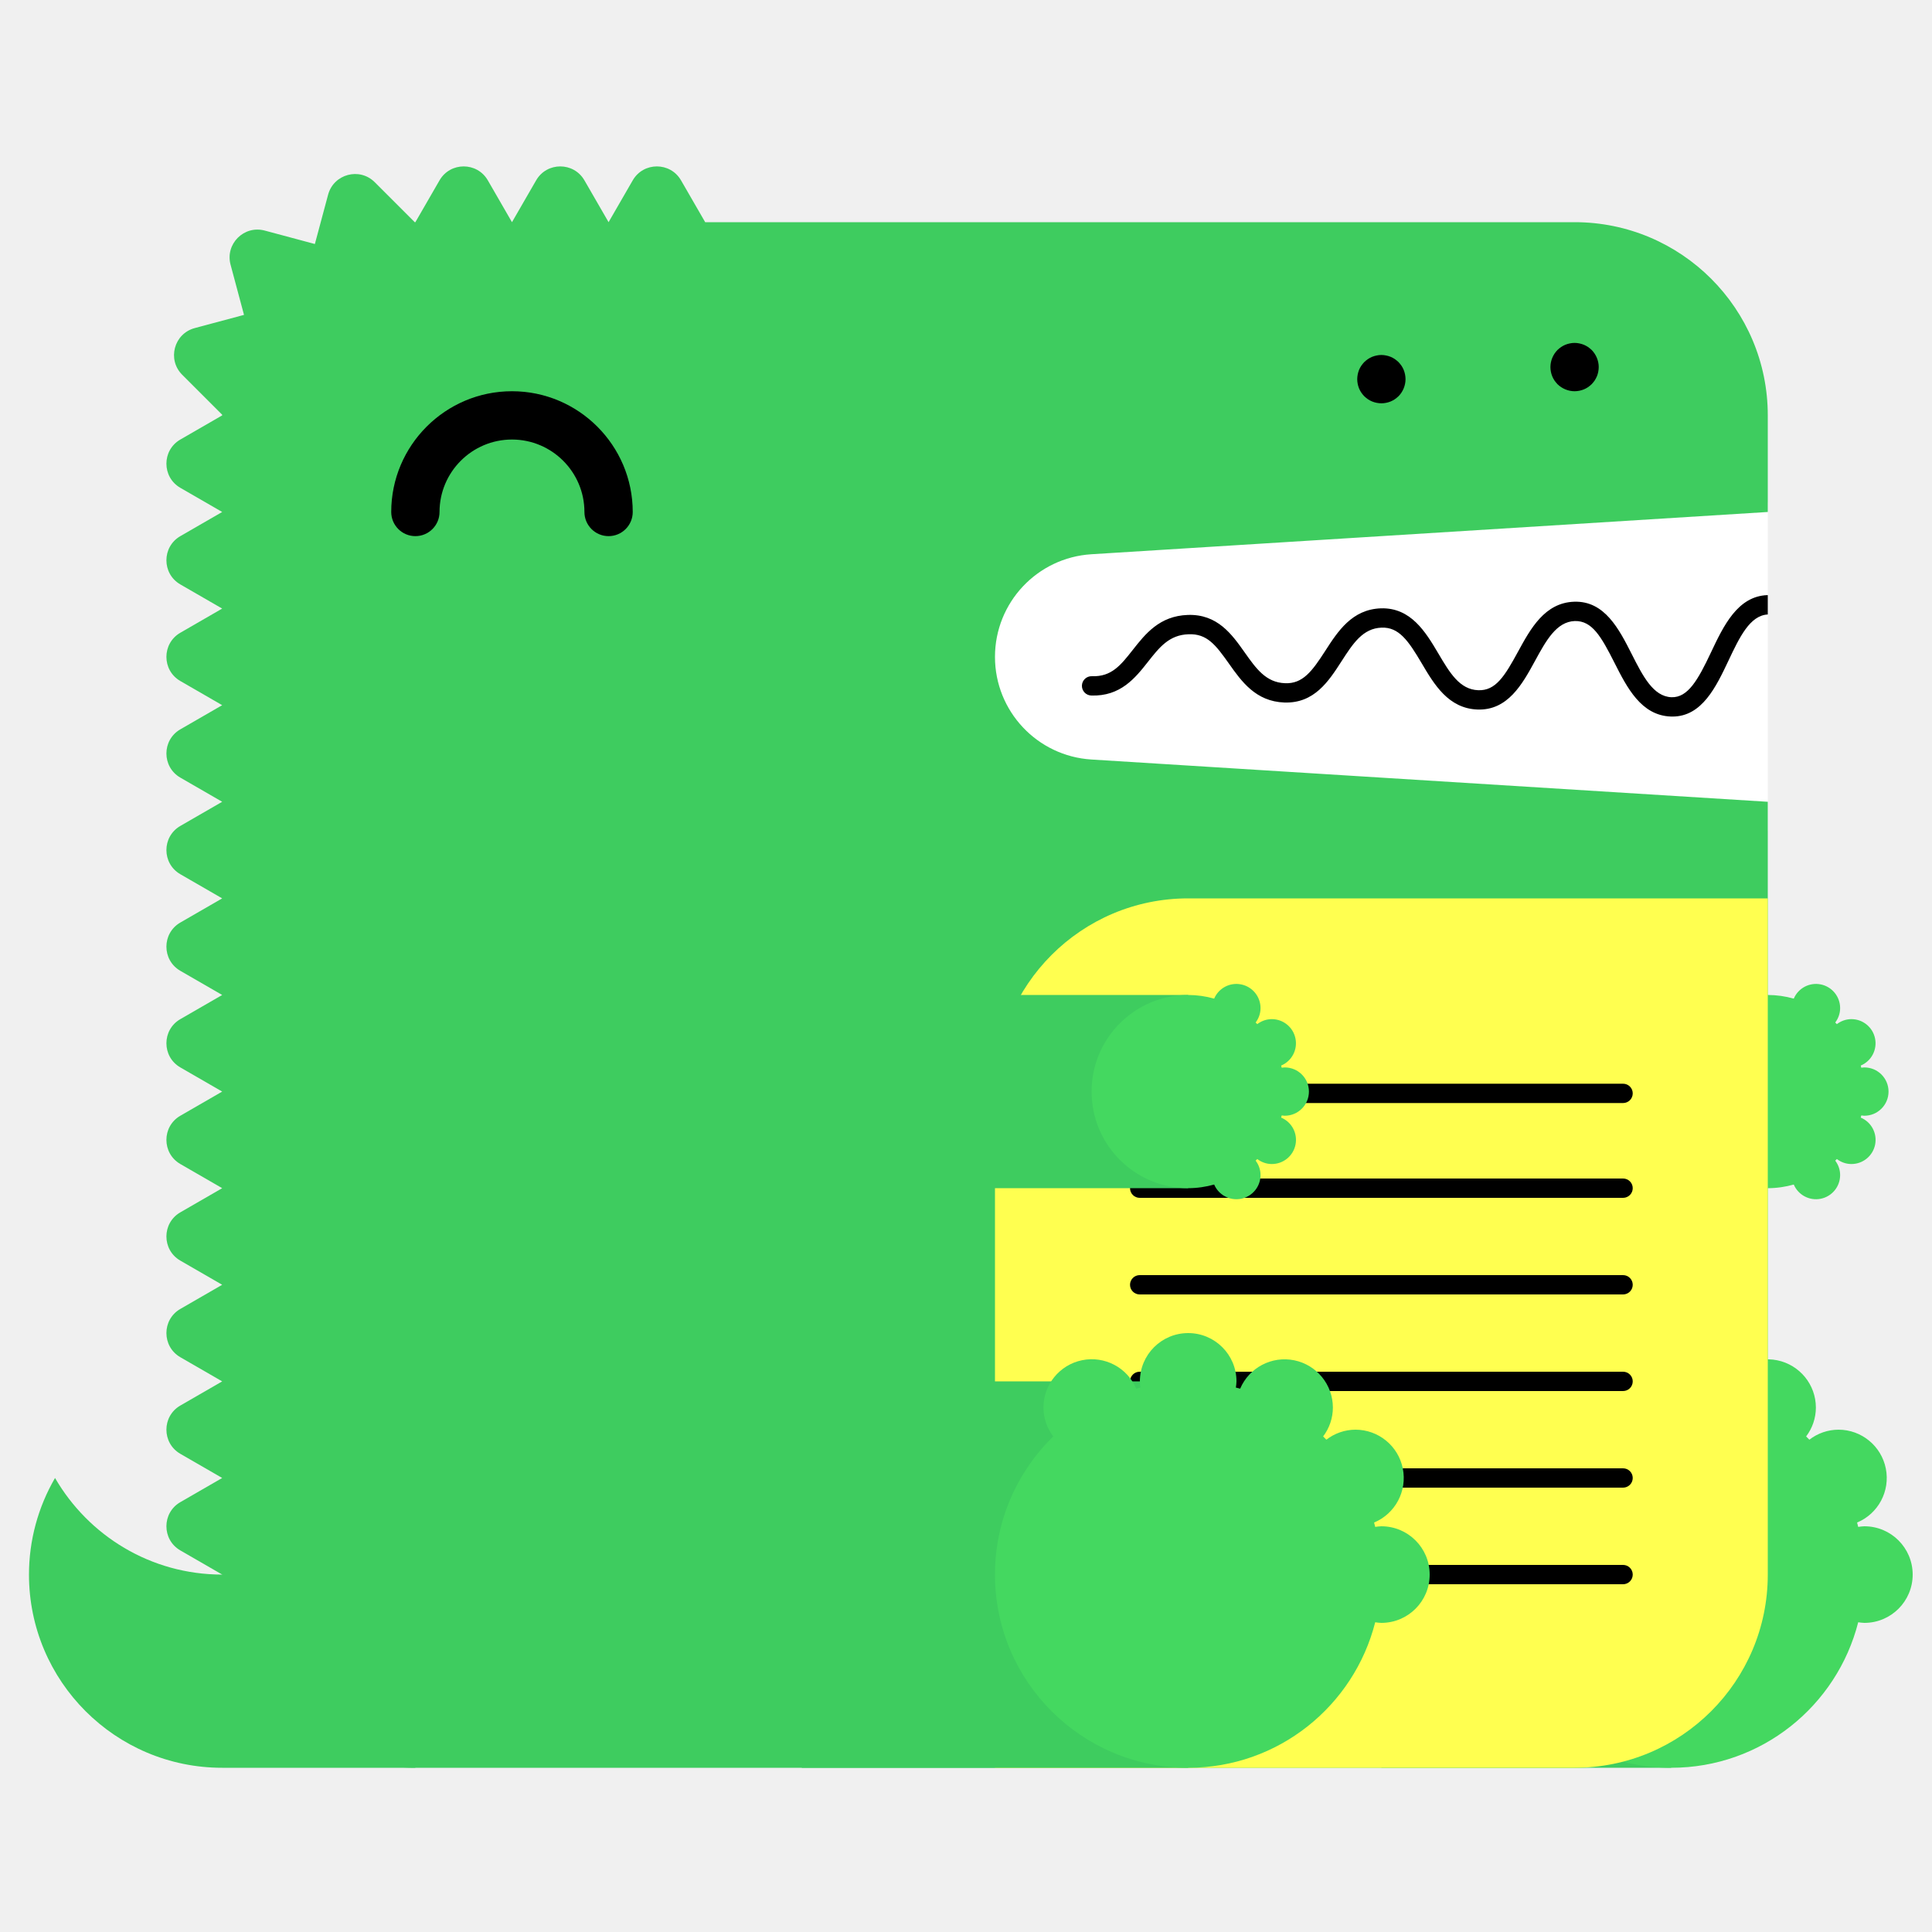
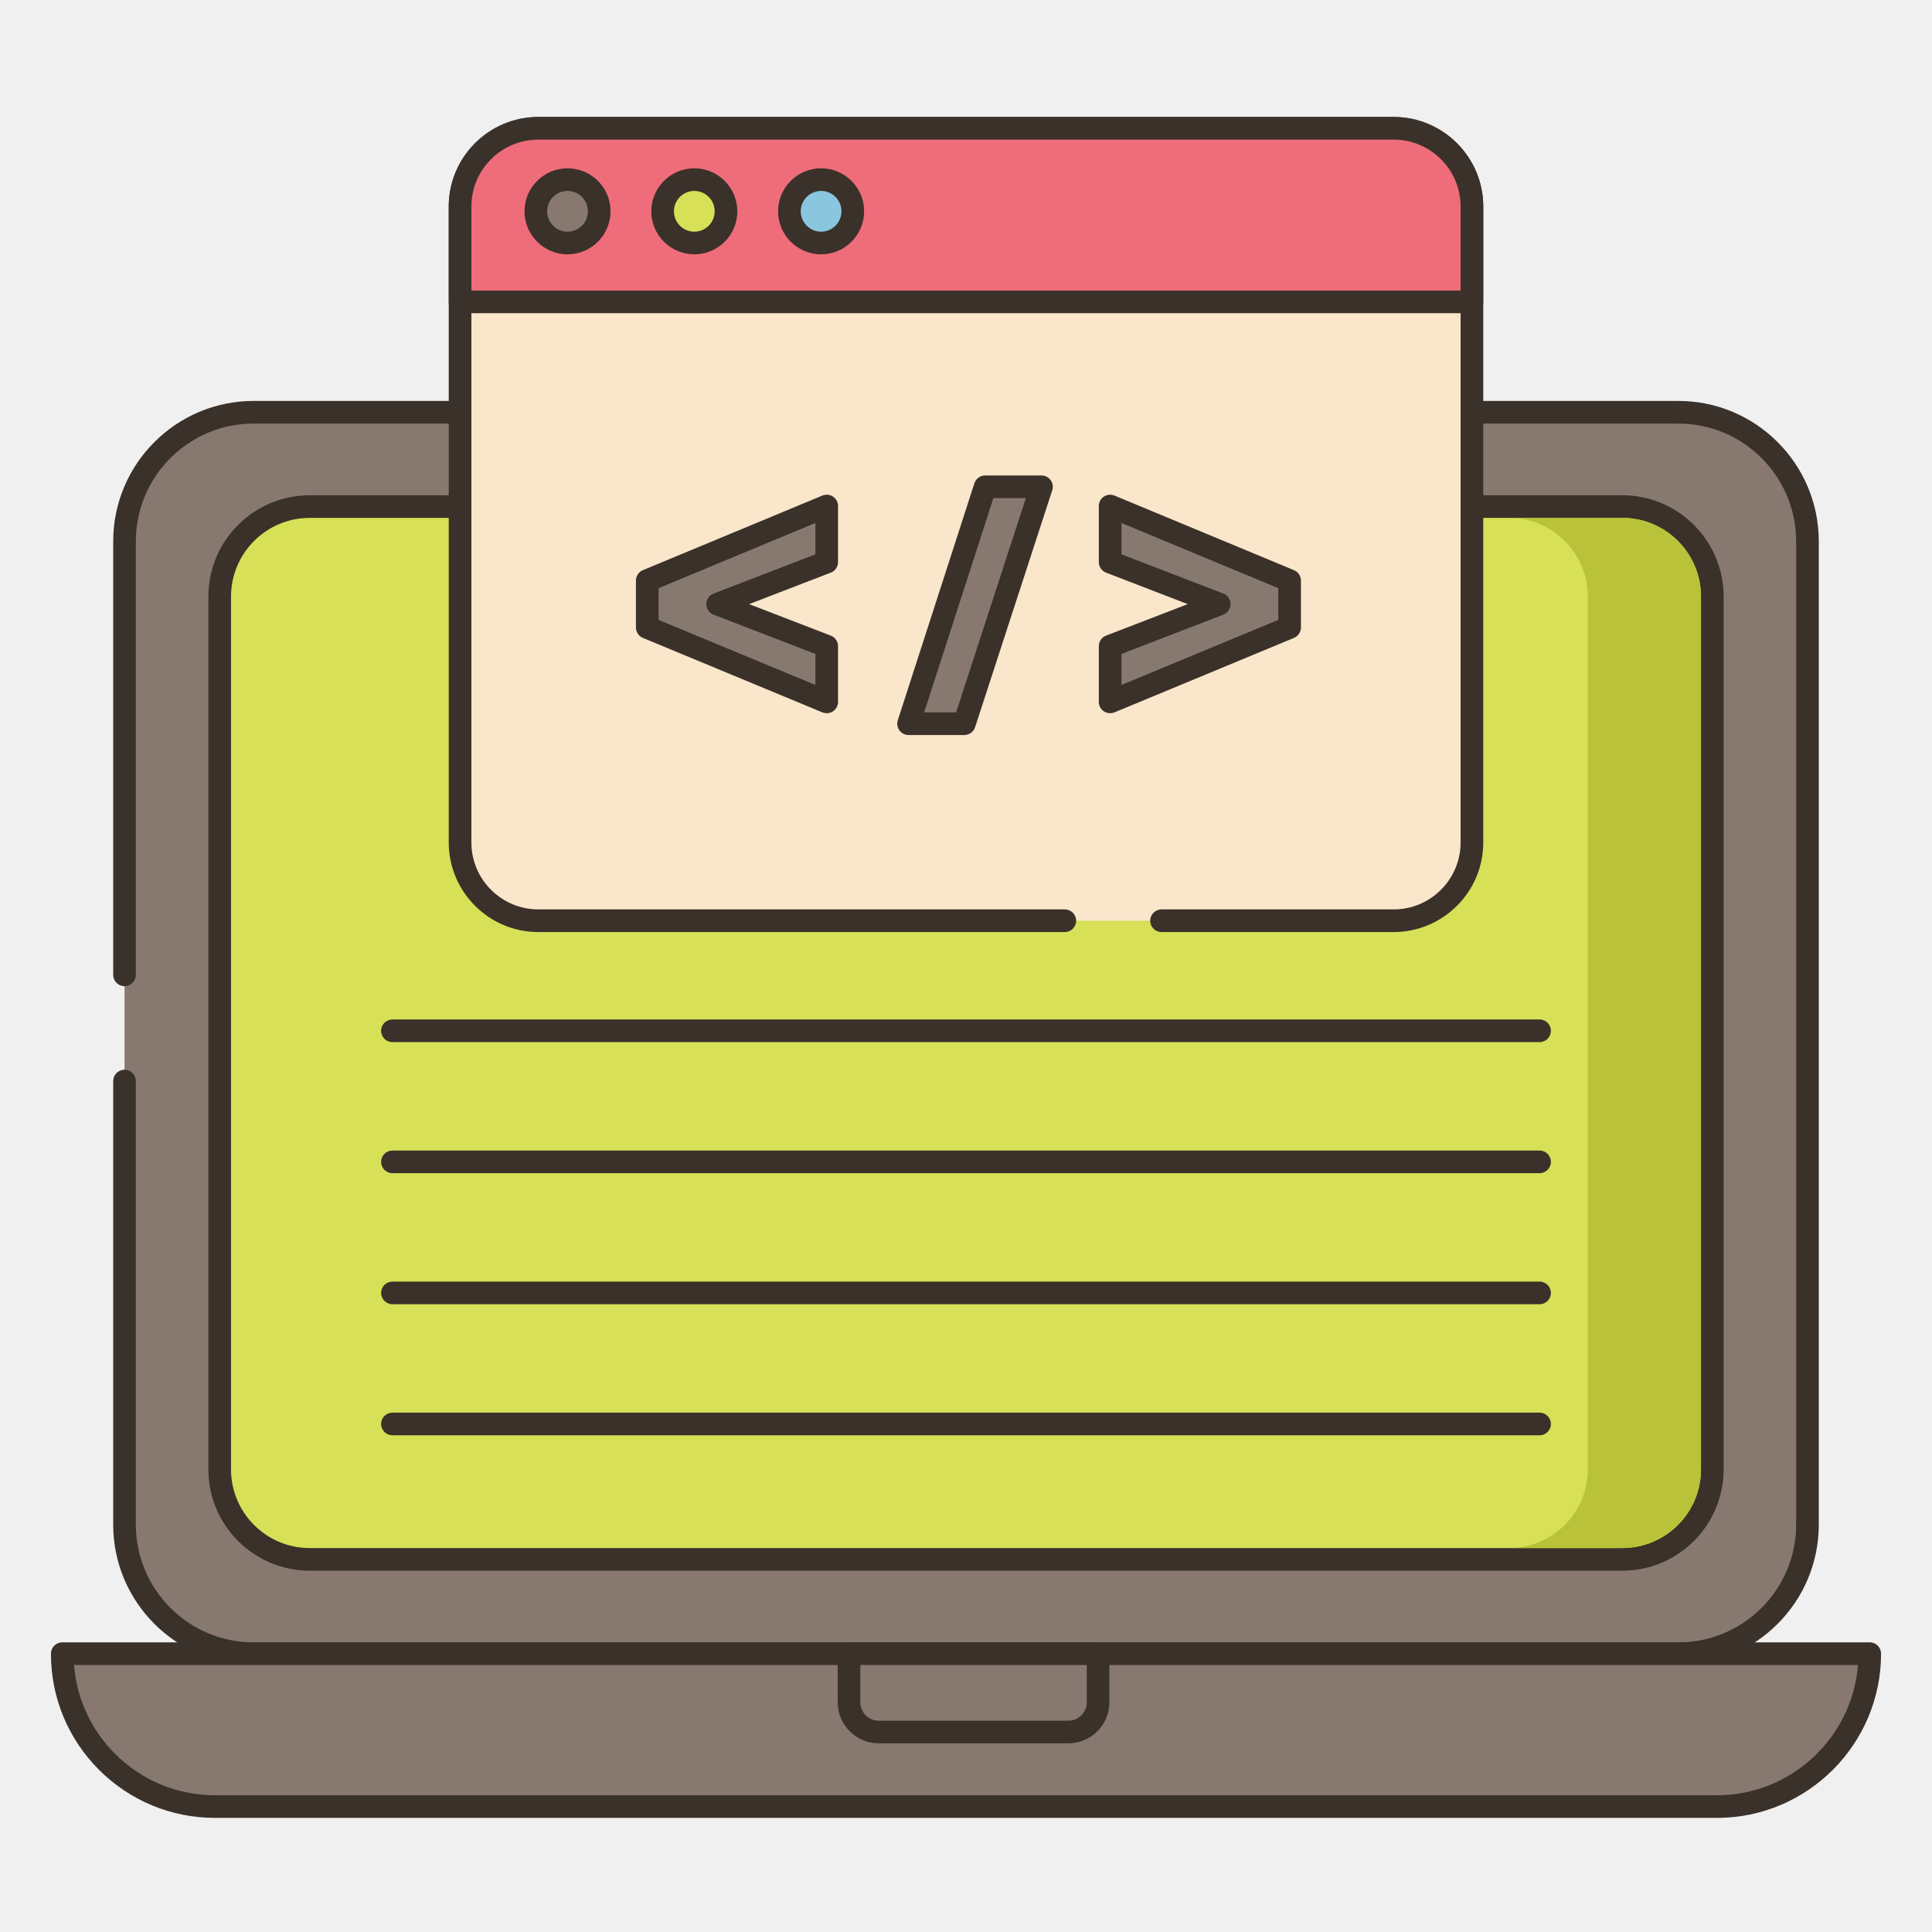
- <svg xmlns="http://www.w3.org/2000/svg" width="200" height="200" viewBox="0 0 200 200">
-   <g fill="none" fill-rule="evenodd">
-     <path fill="#FFF" d="M99 52h84v34H99z" />
-     <path d="M23 163c-7.398 0-13.843-4.027-17.303-10A19.886 19.886 0 0 0 3 163c0 11.046 8.954 20 20 20h20v-20H23z" fill="#3ECC5F" />
-     <path d="M112.98 57.376L183 53V43c0-11.046-8.954-20-20-20H73l-2.5-4.33c-1.112-1.925-3.889-1.925-5 0L63 23l-2.5-4.33c-1.111-1.925-3.889-1.925-5 0L53 23l-2.5-4.33c-1.111-1.925-3.889-1.925-5 0L43 23c-.022 0-.042.003-.065.003l-4.142-4.141c-1.57-1.571-4.252-.853-4.828 1.294l-1.369 5.104-5.192-1.392c-2.148-.575-4.111 1.389-3.535 3.536l1.39 5.193-5.102 1.367c-2.148.576-2.867 3.259-1.296 4.83l4.142 4.142c0 .021-.003.042-.003.064l-4.33 2.5c-1.925 1.111-1.925 3.889 0 5L23 53l-4.33 2.5c-1.925 1.111-1.925 3.889 0 5L23 63l-4.33 2.5c-1.925 1.111-1.925 3.889 0 5L23 73l-4.33 2.5c-1.925 1.111-1.925 3.889 0 5L23 83l-4.33 2.5c-1.925 1.111-1.925 3.889 0 5L23 93l-4.33 2.5c-1.925 1.111-1.925 3.889 0 5L23 103l-4.33 2.5c-1.925 1.111-1.925 3.889 0 5L23 113l-4.33 2.5c-1.925 1.111-1.925 3.889 0 5L23 123l-4.33 2.5c-1.925 1.111-1.925 3.889 0 5L23 133l-4.33 2.5c-1.925 1.111-1.925 3.889 0 5L23 143l-4.33 2.5c-1.925 1.111-1.925 3.889 0 5L23 153l-4.33 2.5c-1.925 1.111-1.925 3.889 0 5L23 163c0 11.046 8.954 20 20 20h120c11.046 0 20-8.954 20-20V83l-70.02-4.376A10.645 10.645 0 0 1 103 68c0-5.621 4.37-10.273 9.98-10.624" fill="#3ECC5F" />
-     <path fill="#3ECC5F" d="M143 183h30v-40h-30z" />
-     <path d="M193 158c-.219 0-.428.037-.639.064-.038-.15-.074-.301-.116-.451A5 5 0 0 0 190.32 148a4.96 4.96 0 0 0-3.016 1.036 26.531 26.531 0 0 0-.335-.336 4.955 4.955 0 0 0 1.011-2.987 5 5 0 0 0-9.599-1.959c-.148-.042-.297-.077-.445-.115.027-.211.064-.42.064-.639a5 5 0 0 0-5-5 5 5 0 0 0-5 5c0 .219.037.428.064.639-.148.038-.297.073-.445.115a4.998 4.998 0 0 0-9.599 1.959c0 1.125.384 2.151 1.011 2.987-3.717 3.632-6.031 8.693-6.031 14.3 0 11.046 8.954 20 20 20 9.339 0 17.16-6.41 19.361-15.064.211.027.42.064.639.064a5 5 0 0 0 5-5 5 5 0 0 0-5-5" fill="#44D860" />
-     <path fill="#3ECC5F" d="M153 123h30v-20h-30z" />
-     <path d="M193 115.5a2.5 2.5 0 1 0 0-5c-.109 0-.214.019-.319.032-.02-.075-.037-.15-.058-.225a2.501 2.501 0 0 0-.963-4.807c-.569 0-1.088.197-1.508.518a6.653 6.653 0 0 0-.168-.168c.314-.417.506-.931.506-1.494a2.5 2.5 0 0 0-4.8-.979A9.987 9.987 0 0 0 183 103c-5.522 0-10 4.478-10 10s4.478 10 10 10c.934 0 1.833-.138 2.69-.377a2.5 2.5 0 0 0 4.8-.979c0-.563-.192-1.077-.506-1.494.057-.055.113-.111.168-.168.42.321.939.518 1.508.518a2.5 2.5 0 0 0 .963-4.807c.021-.074.038-.15.058-.225.105.013.21.032.319.032" fill="#44D860" />
-     <path d="M63 55.5a2.5 2.5 0 0 1-2.5-2.5c0-4.136-3.364-7.5-7.5-7.5s-7.5 3.364-7.5 7.5a2.5 2.5 0 1 1-5 0c0-6.893 5.607-12.5 12.5-12.5S65.5 46.107 65.5 53a2.5 2.5 0 0 1-2.5 2.5" fill="#000" />
-     <path d="M103 183h60c11.046 0 20-8.954 20-20V93h-60c-11.046 0-20 8.954-20 20v70z" fill="#FFFF50" />
-     <path d="M168.02 124h-50.04a1 1 0 1 1 0-2h50.04a1 1 0 1 1 0 2m0 20h-50.04a1 1 0 1 1 0-2h50.04a1 1 0 1 1 0 2m0 20h-50.04a1 1 0 1 1 0-2h50.04a1 1 0 1 1 0 2m0-49.814h-50.04a1 1 0 1 1 0-2h50.04a1 1 0 1 1 0 2m0 19.814h-50.04a1 1 0 1 1 0-2h50.04a1 1 0 1 1 0 2m0 20h-50.04a1 1 0 1 1 0-2h50.04a1 1 0 1 1 0 2M183 61.611c-.012 0-.022-.006-.034-.005-3.09.105-4.552 3.196-5.842 5.923-1.346 2.85-2.387 4.703-4.093 4.647-1.889-.068-2.969-2.202-4.113-4.46-1.314-2.594-2.814-5.536-5.963-5.426-3.046.104-4.513 2.794-5.807 5.167-1.377 2.528-2.314 4.065-4.121 3.994-1.927-.07-2.951-1.805-4.136-3.813-1.321-2.236-2.848-4.75-5.936-4.664-2.994.103-4.465 2.385-5.763 4.4-1.373 2.13-2.335 3.428-4.165 3.351-1.973-.07-2.992-1.51-4.171-3.177-1.324-1.873-2.816-3.993-5.895-3.89-2.928.1-4.399 1.97-5.696 3.618-1.232 1.564-2.194 2.802-4.229 2.724a1 1 0 0 0-.072 2c3.017.101 4.545-1.8 5.872-3.487 1.177-1.496 2.193-2.787 4.193-2.855 1.926-.082 2.829 1.115 4.195 3.045 1.297 1.834 2.769 3.914 5.731 4.021 3.103.104 4.596-2.215 5.918-4.267 1.182-1.834 2.202-3.417 4.15-3.484 1.793-.067 2.769 1.35 4.145 3.681 1.297 2.197 2.766 4.686 5.787 4.796 3.125.108 4.634-2.62 5.949-5.035 1.139-2.088 2.214-4.06 4.119-4.126 1.793-.042 2.728 1.595 4.111 4.33 1.292 2.553 2.757 5.445 5.825 5.556l.169.003c3.064 0 4.518-3.075 5.805-5.794 1.139-2.41 2.217-4.68 4.067-4.773v-2z" fill="#000" />
-     <path fill="#3ECC5F" d="M83 183h40v-40H83z" />
-     <path d="M143 158c-.219 0-.428.037-.639.064-.038-.15-.074-.301-.116-.451A5 5 0 0 0 140.32 148a4.96 4.96 0 0 0-3.016 1.036 26.531 26.531 0 0 0-.335-.336 4.955 4.955 0 0 0 1.011-2.987 5 5 0 0 0-9.599-1.959c-.148-.042-.297-.077-.445-.115.027-.211.064-.42.064-.639a5 5 0 0 0-5-5 5 5 0 0 0-5 5c0 .219.037.428.064.639-.148.038-.297.073-.445.115a4.998 4.998 0 0 0-9.599 1.959c0 1.125.384 2.151 1.011 2.987-3.717 3.632-6.031 8.693-6.031 14.3 0 11.046 8.954 20 20 20 9.339 0 17.16-6.41 19.361-15.064.211.027.42.064.639.064a5 5 0 0 0 5-5 5 5 0 0 0-5-5" fill="#44D860" />
-     <path fill="#3ECC5F" d="M83 123h40v-20H83z" />
-     <path d="M133 115.5a2.5 2.5 0 1 0 0-5c-.109 0-.214.019-.319.032-.02-.075-.037-.15-.058-.225a2.501 2.501 0 0 0-.963-4.807c-.569 0-1.088.197-1.508.518a6.653 6.653 0 0 0-.168-.168c.314-.417.506-.931.506-1.494a2.5 2.5 0 0 0-4.8-.979A9.987 9.987 0 0 0 123 103c-5.522 0-10 4.478-10 10s4.478 10 10 10c.934 0 1.833-.138 2.69-.377a2.5 2.5 0 0 0 4.8-.979c0-.563-.192-1.077-.506-1.494.057-.055.113-.111.168-.168.42.321.939.518 1.508.518a2.5 2.5 0 0 0 .963-4.807c.021-.074.038-.15.058-.225.105.013.21.032.319.032" fill="#44D860" />
-     <path d="M143 41.75c-.16 0-.33-.02-.49-.05a2.52 2.52 0 0 1-.47-.14c-.15-.06-.29-.14-.431-.23-.13-.09-.259-.2-.38-.31-.109-.12-.219-.24-.309-.38s-.17-.28-.231-.43a2.619 2.619 0 0 1-.189-.96c0-.16.02-.33.05-.49.03-.16.08-.31.139-.47.061-.15.141-.29.231-.43.09-.13.2-.26.309-.38.121-.11.25-.22.38-.31.141-.09.281-.17.431-.23.149-.06.31-.11.47-.14.32-.07.65-.07.98 0 .159.03.32.08.47.14.149.06.29.14.43.23.13.09.259.2.38.31.11.12.22.25.31.38.09.14.17.28.23.43.06.16.11.31.14.47.029.16.05.33.05.49 0 .66-.271 1.31-.73 1.77-.121.11-.25.22-.38.31-.14.09-.281.17-.43.23a2.565 2.565 0 0 1-.96.19m20-1.25c-.66 0-1.3-.27-1.771-.73a3.802 3.802 0 0 1-.309-.38c-.09-.14-.17-.28-.231-.43a2.619 2.619 0 0 1-.189-.96c0-.66.27-1.3.729-1.77.121-.11.25-.22.38-.31.141-.09.281-.17.431-.23.149-.06.31-.11.47-.14.32-.07.66-.07.98 0 .159.03.32.08.47.14.149.06.29.14.43.23.13.09.259.2.38.31.459.47.73 1.11.73 1.77 0 .16-.021.33-.05.49-.03.16-.08.32-.14.47-.07.15-.14.29-.23.43-.09.13-.2.26-.31.38-.121.11-.25.22-.38.31-.14.09-.281.17-.43.23a2.565 2.565 0 0 1-.96.19" fill="#000" />
+ <svg xmlns="http://www.w3.org/2000/svg" version="1.1" x="0px" y="0px" viewBox="0 0 256 256" style="enable-background:new 0 0 256 256;" xml:space="preserve">
+   <style type="text/css">
+ 	.st0{display:none;}
+ 	.st1{display:inline;}
+ 	.st2{fill:none;stroke:#6B1D1D;stroke-width:0.5;stroke-miterlimit:10;}
+ 	.st3{fill:#3A312A;}
+ 	.st4{fill:#87796F;}
+ 	.st5{fill:#D5DE58;}
+ 	.st6{fill:#695B51;}
+ 	.st7{fill:#FCE8CB;}
+ 	.st8{fill:#F16C7A;}
+ 	.st9{fill:#8AC6DD;}
+ 	.st10{fill:#DECAAD;}
+ 	.st11{fill:#D6DF58;}
+ 	.st12{fill-rule:evenodd;clip-rule:evenodd;fill:#FCE8CB;}
+ 	.st13{fill:#F5978A;}
+ 	.st14{fill:#D7E057;}
+ 	.st15{fill-rule:evenodd;clip-rule:evenodd;fill:#87796F;}
+ 	.st16{fill:#6CA8BF;}
+ 	.st17{fill:#B9C239;}
+ 	.st18{fill:#D34E5C;}
+ 	.st19{fill:#FAE6CA;}
+ 	.st20{fill:#F8E4C8;}
+ 	.st21{fill:#8AC5DC;}
+ 	.st22{fill:#EF6D7A;}
+ 	.st23{fill:#EB6E7A;}
+ 	.st24{fill:#89C4DB;}
+ 	.st25{fill-rule:evenodd;clip-rule:evenodd;fill:#F16C7A;}
+ 	.st26{fill:#F7E3C7;}
+ 	.st27{fill:#F6E2C6;}
+ 	.st28{fill:#ED6E7A;}
+ 	.st29{fill:#8AC3DA;}
+ 	.st30{fill:#D5DC57;}
+ 	.st31{fill-rule:evenodd;clip-rule:evenodd;fill:#D7E057;}
+ 	.st32{fill-rule:evenodd;clip-rule:evenodd;fill:#F8E4C8;}
+ 	.st33{fill:#D4DB56;}
+ 	.st34{fill:#F59689;}
+ 	.st35{fill:#DDC9AC;}
+ 	.st36{fill:#D24E5C;}
+ 	.st37{fill:#6A5C52;}
+ 	.st38{fill:#6CA6BE;}
+ 	.st39{fill:#B8C136;}
+ 	.st40{fill-rule:evenodd;clip-rule:evenodd;fill:#FAE6CA;}
+ </style>
+   <g id="Layer_2" class="st0">
+     <g class="st1">
+       <g>
+         <line class="st2" x1="0" y1="4.829" x2="256" y2="4.829" />
+         <line class="st2" x1="0" y1="16.56" x2="256" y2="16.56" />
+         <line class="st2" x1="0" y1="28.29" x2="256" y2="28.29" />
+         <line class="st2" x1="0" y1="40.021" x2="256" y2="40.021" />
+         <line class="st2" x1="0" y1="51.751" x2="256" y2="51.751" />
+         <line class="st2" x1="0" y1="63.482" x2="256" y2="63.482" />
+         <line class="st2" x1="0" y1="75.213" x2="256" y2="75.213" />
+         <line class="st2" x1="0" y1="86.943" x2="256" y2="86.943" />
+         <line class="st2" x1="0" y1="98.674" x2="256" y2="98.674" />
+         <line class="st2" x1="0" y1="110.404" x2="256" y2="110.404" />
+         <line class="st2" x1="0" y1="122.135" x2="256" y2="122.135" />
+         <line class="st2" x1="0" y1="133.865" x2="256" y2="133.865" />
+         <line class="st2" x1="0" y1="145.596" x2="256" y2="145.596" />
+         <line class="st2" x1="0" y1="157.326" x2="256" y2="157.326" />
+         <line class="st2" x1="0" y1="169.057" x2="256" y2="169.057" />
+         <line class="st2" x1="0" y1="180.788" x2="256" y2="180.788" />
+         <line class="st2" x1="0" y1="192.518" x2="256" y2="192.518" />
+         <line class="st2" x1="0" y1="204.249" x2="256" y2="204.249" />
+         <line class="st2" x1="0" y1="215.979" x2="256" y2="215.979" />
+         <line class="st2" x1="0" y1="227.71" x2="256" y2="227.71" />
+         <line class="st2" x1="0" y1="239.44" x2="256" y2="239.44" />
+         <line class="st2" x1="0" y1="251.171" x2="256" y2="251.171" />
+       </g>
+       <g>
+         <line class="st2" x1="251.171" y1="0" x2="251.171" y2="256" />
+         <line class="st2" x1="239.44" y1="0" x2="239.44" y2="256" />
+         <line class="st2" x1="227.71" y1="0" x2="227.71" y2="256" />
+         <line class="st2" x1="215.979" y1="0" x2="215.979" y2="256" />
+         <line class="st2" x1="204.249" y1="0" x2="204.249" y2="256" />
+         <line class="st2" x1="192.518" y1="0" x2="192.518" y2="256" />
+         <line class="st2" x1="180.788" y1="0" x2="180.788" y2="256" />
+         <line class="st2" x1="169.057" y1="0" x2="169.057" y2="256" />
+         <line class="st2" x1="157.326" y1="0" x2="157.326" y2="256" />
+         <line class="st2" x1="145.596" y1="0" x2="145.596" y2="256" />
+         <line class="st2" x1="133.865" y1="0" x2="133.865" y2="256" />
+         <line class="st2" x1="122.135" y1="0" x2="122.135" y2="256" />
+         <line class="st2" x1="110.404" y1="0" x2="110.404" y2="256" />
+         <line class="st2" x1="98.674" y1="0" x2="98.674" y2="256" />
+         <line class="st2" x1="86.943" y1="0" x2="86.943" y2="256" />
+         <line class="st2" x1="75.213" y1="0" x2="75.213" y2="256" />
+         <line class="st2" x1="63.482" y1="0" x2="63.482" y2="256" />
+         <line class="st2" x1="51.751" y1="0" x2="51.751" y2="256" />
+         <line class="st2" x1="40.021" y1="0" x2="40.021" y2="256" />
+         <line class="st2" x1="28.29" y1="0" x2="28.29" y2="256" />
+         <line class="st2" x1="16.56" y1="0" x2="16.56" y2="256" />
+         <line class="st2" x1="4.829" y1="0" x2="4.829" y2="256" />
+       </g>
+     </g>
+   </g>
+   <g id="Layer_1">
+     <g>
+       <path class="st4" d="M16.5,143.245v58.774c0,9.447,7.658,17.105,17.105,17.105h188.789c9.447,0,17.105-7.658,17.105-17.105V71.73    c0-9.447-7.658-17.105-17.105-17.105H33.605c-9.447,0-17.105,7.658-17.105,17.105v57.441V143.245z" />
+       <path class="st3" d="M222.395,220.625H33.605C23.346,220.625,15,212.279,15,202.02v-58.774c0-0.829,0.671-1.5,1.5-1.5    s1.5,0.671,1.5,1.5v58.774c0,8.605,7,15.605,15.605,15.605h188.789c8.605,0,15.605-7.001,15.605-15.605V71.73    c0-8.605-7.001-15.605-15.605-15.605H33.605C25,56.125,18,63.125,18,71.73v57.441c0,0.829-0.671,1.5-1.5,1.5S15,130,15,129.171    V71.73c0-10.259,8.346-18.605,18.605-18.605h188.789c10.259,0,18.605,8.346,18.605,18.605V202.02    C241,212.279,232.654,220.625,222.395,220.625z" />
+       <path class="st4" d="M247.75,219.12c0,11.19-9.07,20.26-20.25,20.26h-199c-5.59,0-10.65-2.27-14.32-5.93    c-3.66-3.67-5.93-8.73-5.93-14.33H247.75z" />
+       <path class="st3" d="M227.5,240.88h-199c-5.8,0-11.261-2.261-15.379-6.368c-4.109-4.121-6.371-9.586-6.371-15.392    c0-0.829,0.671-1.5,1.5-1.5h239.5c0.829,0,1.5,0.671,1.5,1.5C249.25,231.119,239.493,240.88,227.5,240.88z M9.809,220.62    c0.35,4.442,2.248,8.576,5.434,11.771c3.548,3.539,8.258,5.489,13.258,5.489h199c9.834,0,17.924-7.615,18.69-17.26H9.809z" />
+       <path class="st14" d="M86.201,67.125h-45.17c-6.583,0-11.92,5.337-11.92,11.92v115.66c0,6.583,5.337,11.92,11.92,11.92h173.938    c6.583,0,11.92-5.337,11.92-11.92V79.045c0-6.583-5.337-11.92-11.92-11.92H99.799H86.201z" />
+       <path class="st3" d="M214.969,208.125H41.031c-7.4,0-13.42-6.02-13.42-13.42V79.045c0-7.4,6.02-13.42,13.42-13.42h173.938    c7.4,0,13.42,6.02,13.42,13.42v115.66C228.389,202.105,222.369,208.125,214.969,208.125z M41.031,68.625    c-5.746,0-10.42,4.674-10.42,10.42v115.66c0,5.746,4.674,10.42,10.42,10.42h173.938c5.746,0,10.42-4.674,10.42-10.42V79.045    c0-5.746-4.674-10.42-10.42-10.42H41.031z" />
+       <path class="st4" d="M145.5,219.12v6.446c0,2.173-1.761,3.934-3.934,3.934h-25.133c-2.173,0-3.934-1.761-3.934-3.934v-6.446H145.5    z" />
+       <path class="st3" d="M141.566,231h-25.133c-2.996,0-5.434-2.438-5.434-5.434v-6.446c0-0.829,0.671-1.5,1.5-1.5h33    c0.829,0,1.5,0.671,1.5,1.5v6.446C147,228.562,144.562,231,141.566,231z M114,220.62v4.946c0,1.342,1.092,2.434,2.434,2.434    h25.133c1.342,0,2.434-1.092,2.434-2.434v-4.946H114z" />
+       <path class="st19" d="M153.907,122h30.763c5.727,0,10.369-4.642,10.369-10.369V27.369c0-5.726-4.642-10.369-10.369-10.369H71.33    c-5.727,0-10.369,4.642-10.369,10.369v84.262c0,5.727,4.642,10.369,10.369,10.369h69.763H153.907z" />
+       <path class="st3" d="M184.669,123.5h-30.762c-0.829,0-1.5-0.671-1.5-1.5s0.671-1.5,1.5-1.5h30.762    c4.891,0,8.869-3.979,8.869-8.869V27.369c0-4.89-3.979-8.869-8.869-8.869H71.331c-4.891,0-8.869,3.979-8.869,8.869v84.262    c0,4.891,3.979,8.869,8.869,8.869h69.762c0.829,0,1.5,0.671,1.5,1.5s-0.671,1.5-1.5,1.5H71.331    c-6.544,0-11.869-5.325-11.869-11.869V27.369c0-6.545,5.325-11.869,11.869-11.869h113.339c6.544,0,11.869,5.324,11.869,11.869    v84.262C196.539,118.175,191.214,123.5,184.669,123.5z" />
+       <path class="st22" d="M195.038,40V27.369c0-5.727-4.642-10.369-10.369-10.369H71.33c-5.727,0-10.369,4.642-10.369,10.369V40    H195.038z" />
+       <path class="st3" d="M195.039,41.5H60.961c-0.829,0-1.5-0.671-1.5-1.5V27.369c0-6.544,5.325-11.869,11.869-11.869h113.339    c6.544,0,11.869,5.325,11.869,11.869V40C196.539,40.829,195.867,41.5,195.039,41.5z M62.461,38.5h131.077V27.369    c0-4.891-3.979-8.869-8.869-8.869H71.331c-4.891,0-8.869,3.979-8.869,8.869V38.5z" />
+       <path class="st4" d="M109.546,93.007l-23.782-9.866v-6.209l23.782-9.883v7.429l-14.453,5.571l14.453,5.572V93.007z" />
+       <path class="st3" d="M109.545,94.507c-0.195,0-0.39-0.038-0.575-0.114l-23.782-9.866c-0.56-0.232-0.925-0.779-0.925-1.386v-6.208    c0-0.606,0.365-1.152,0.924-1.385l23.782-9.883c0.462-0.191,0.992-0.141,1.408,0.138c0.417,0.278,0.667,0.746,0.667,1.247v7.429    c0,0.62-0.382,1.177-0.96,1.399l-10.822,4.171l10.822,4.173c0.579,0.223,0.96,0.779,0.96,1.399v7.385    c0,0.501-0.25,0.969-0.667,1.248C110.128,94.421,109.838,94.507,109.545,94.507z M87.264,82.14l20.782,8.621v-4.11l-13.493-5.203    c-0.579-0.223-0.96-0.779-0.96-1.399c0-0.62,0.382-1.177,0.96-1.399l13.493-5.2v-4.152l-20.782,8.637V82.14z" />
+       <path class="st4" d="M130.538,64.5H138l-10.221,31.393h-7.387L130.538,64.5z" />
+       <path class="st3" d="M127.779,97.393h-7.387c-0.48,0-0.931-0.229-1.213-0.617c-0.282-0.388-0.362-0.888-0.214-1.344l10.146-31.393    c0.2-0.619,0.776-1.039,1.427-1.039H138c0.48,0,0.932,0.23,1.214,0.619c0.282,0.389,0.361,0.889,0.212,1.346l-10.221,31.393    C129.004,96.975,128.429,97.393,127.779,97.393z M122.454,94.393h4.236L135.934,66h-4.304L122.454,94.393z" />
+       <path class="st4" d="M147.099,85.621l14.453-5.572l-14.453-5.571v-7.429l23.782,9.883v6.209l-23.782,9.866V85.621z" />
+       <path class="st3" d="M147.099,94.507c-0.293,0-0.583-0.085-0.833-0.252c-0.417-0.278-0.667-0.747-0.667-1.248v-7.385    c0-0.62,0.382-1.176,0.96-1.399l10.822-4.173l-10.822-4.171c-0.579-0.223-0.96-0.779-0.96-1.399v-7.429    c0-0.501,0.25-0.969,0.667-1.247c0.417-0.279,0.946-0.329,1.408-0.138l23.782,9.883c0.56,0.233,0.924,0.779,0.924,1.385v6.208    c0,0.606-0.365,1.153-0.925,1.386l-23.782,9.866C147.489,94.469,147.294,94.507,147.099,94.507z M148.599,86.651v4.11    l20.782-8.621v-4.206l-20.782-8.637v4.152l13.493,5.2c0.579,0.223,0.96,0.779,0.96,1.399c0,0.62-0.382,1.176-0.96,1.399    L148.599,86.651z" />
+       <circle class="st4" cx="75.2" cy="28" r="4.2" />
+       <path class="st3" d="M75.2,33.7c-3.143,0-5.7-2.557-5.7-5.7s2.557-5.7,5.7-5.7c3.143,0,5.7,2.557,5.7,5.7S78.343,33.7,75.2,33.7z     M75.2,25.3c-1.489,0-2.7,1.211-2.7,2.7s1.211,2.7,2.7,2.7s2.7-1.211,2.7-2.7S76.689,25.3,75.2,25.3z" />
+       <circle class="st14" cx="92" cy="28" r="4.2" />
+       <path class="st3" d="M92,33.7c-3.143,0-5.7-2.557-5.7-5.7s2.557-5.7,5.7-5.7s5.7,2.557,5.7,5.7S95.143,33.7,92,33.7z M92,25.3    c-1.489,0-2.7,1.211-2.7,2.7s1.211,2.7,2.7,2.7s2.7-1.211,2.7-2.7S93.489,25.3,92,25.3z" />
+       <circle class="st9" cx="108.8" cy="28" r="4.2" />
+       <path class="st3" d="M108.8,33.7c-3.143,0-5.7-2.557-5.7-5.7s2.557-5.7,5.7-5.7c3.143,0,5.7,2.557,5.7,5.7    S111.943,33.7,108.8,33.7z M108.8,25.3c-1.489,0-2.7,1.211-2.7,2.7s1.211,2.7,2.7,2.7c1.489,0,2.7-1.211,2.7-2.7    S110.289,25.3,108.8,25.3z" />
+       <path class="st3" d="M204,138.086H52c-0.829,0-1.5-0.671-1.5-1.5s0.671-1.5,1.5-1.5h152c0.829,0,1.5,0.671,1.5,1.5    S204.829,138.086,204,138.086z" />
+       <path class="st3" d="M204,155.452H52c-0.829,0-1.5-0.671-1.5-1.5c0-0.829,0.671-1.5,1.5-1.5h152c0.829,0,1.5,0.671,1.5,1.5    C205.5,154.78,204.829,155.452,204,155.452z" />
+       <path class="st3" d="M204,172.817H52c-0.829,0-1.5-0.671-1.5-1.5s0.671-1.5,1.5-1.5h152c0.829,0,1.5,0.671,1.5,1.5    S204.829,172.817,204,172.817z" />
+       <path class="st3" d="M204,190.183H52c-0.829,0-1.5-0.671-1.5-1.5s0.671-1.5,1.5-1.5h152c0.829,0,1.5,0.671,1.5,1.5    S204.829,190.183,204,190.183z" />
+       <path class="st17" d="M214.97,68.62h-15c5.74,0,10.42,4.68,10.42,10.42v115.67c0,5.74-4.68,10.41-10.42,10.41h15    c5.74,0,10.42-4.67,10.42-10.41V79.04C225.39,73.3,220.71,68.62,214.97,68.62z" />
+     </g>
  </g>
</svg>
